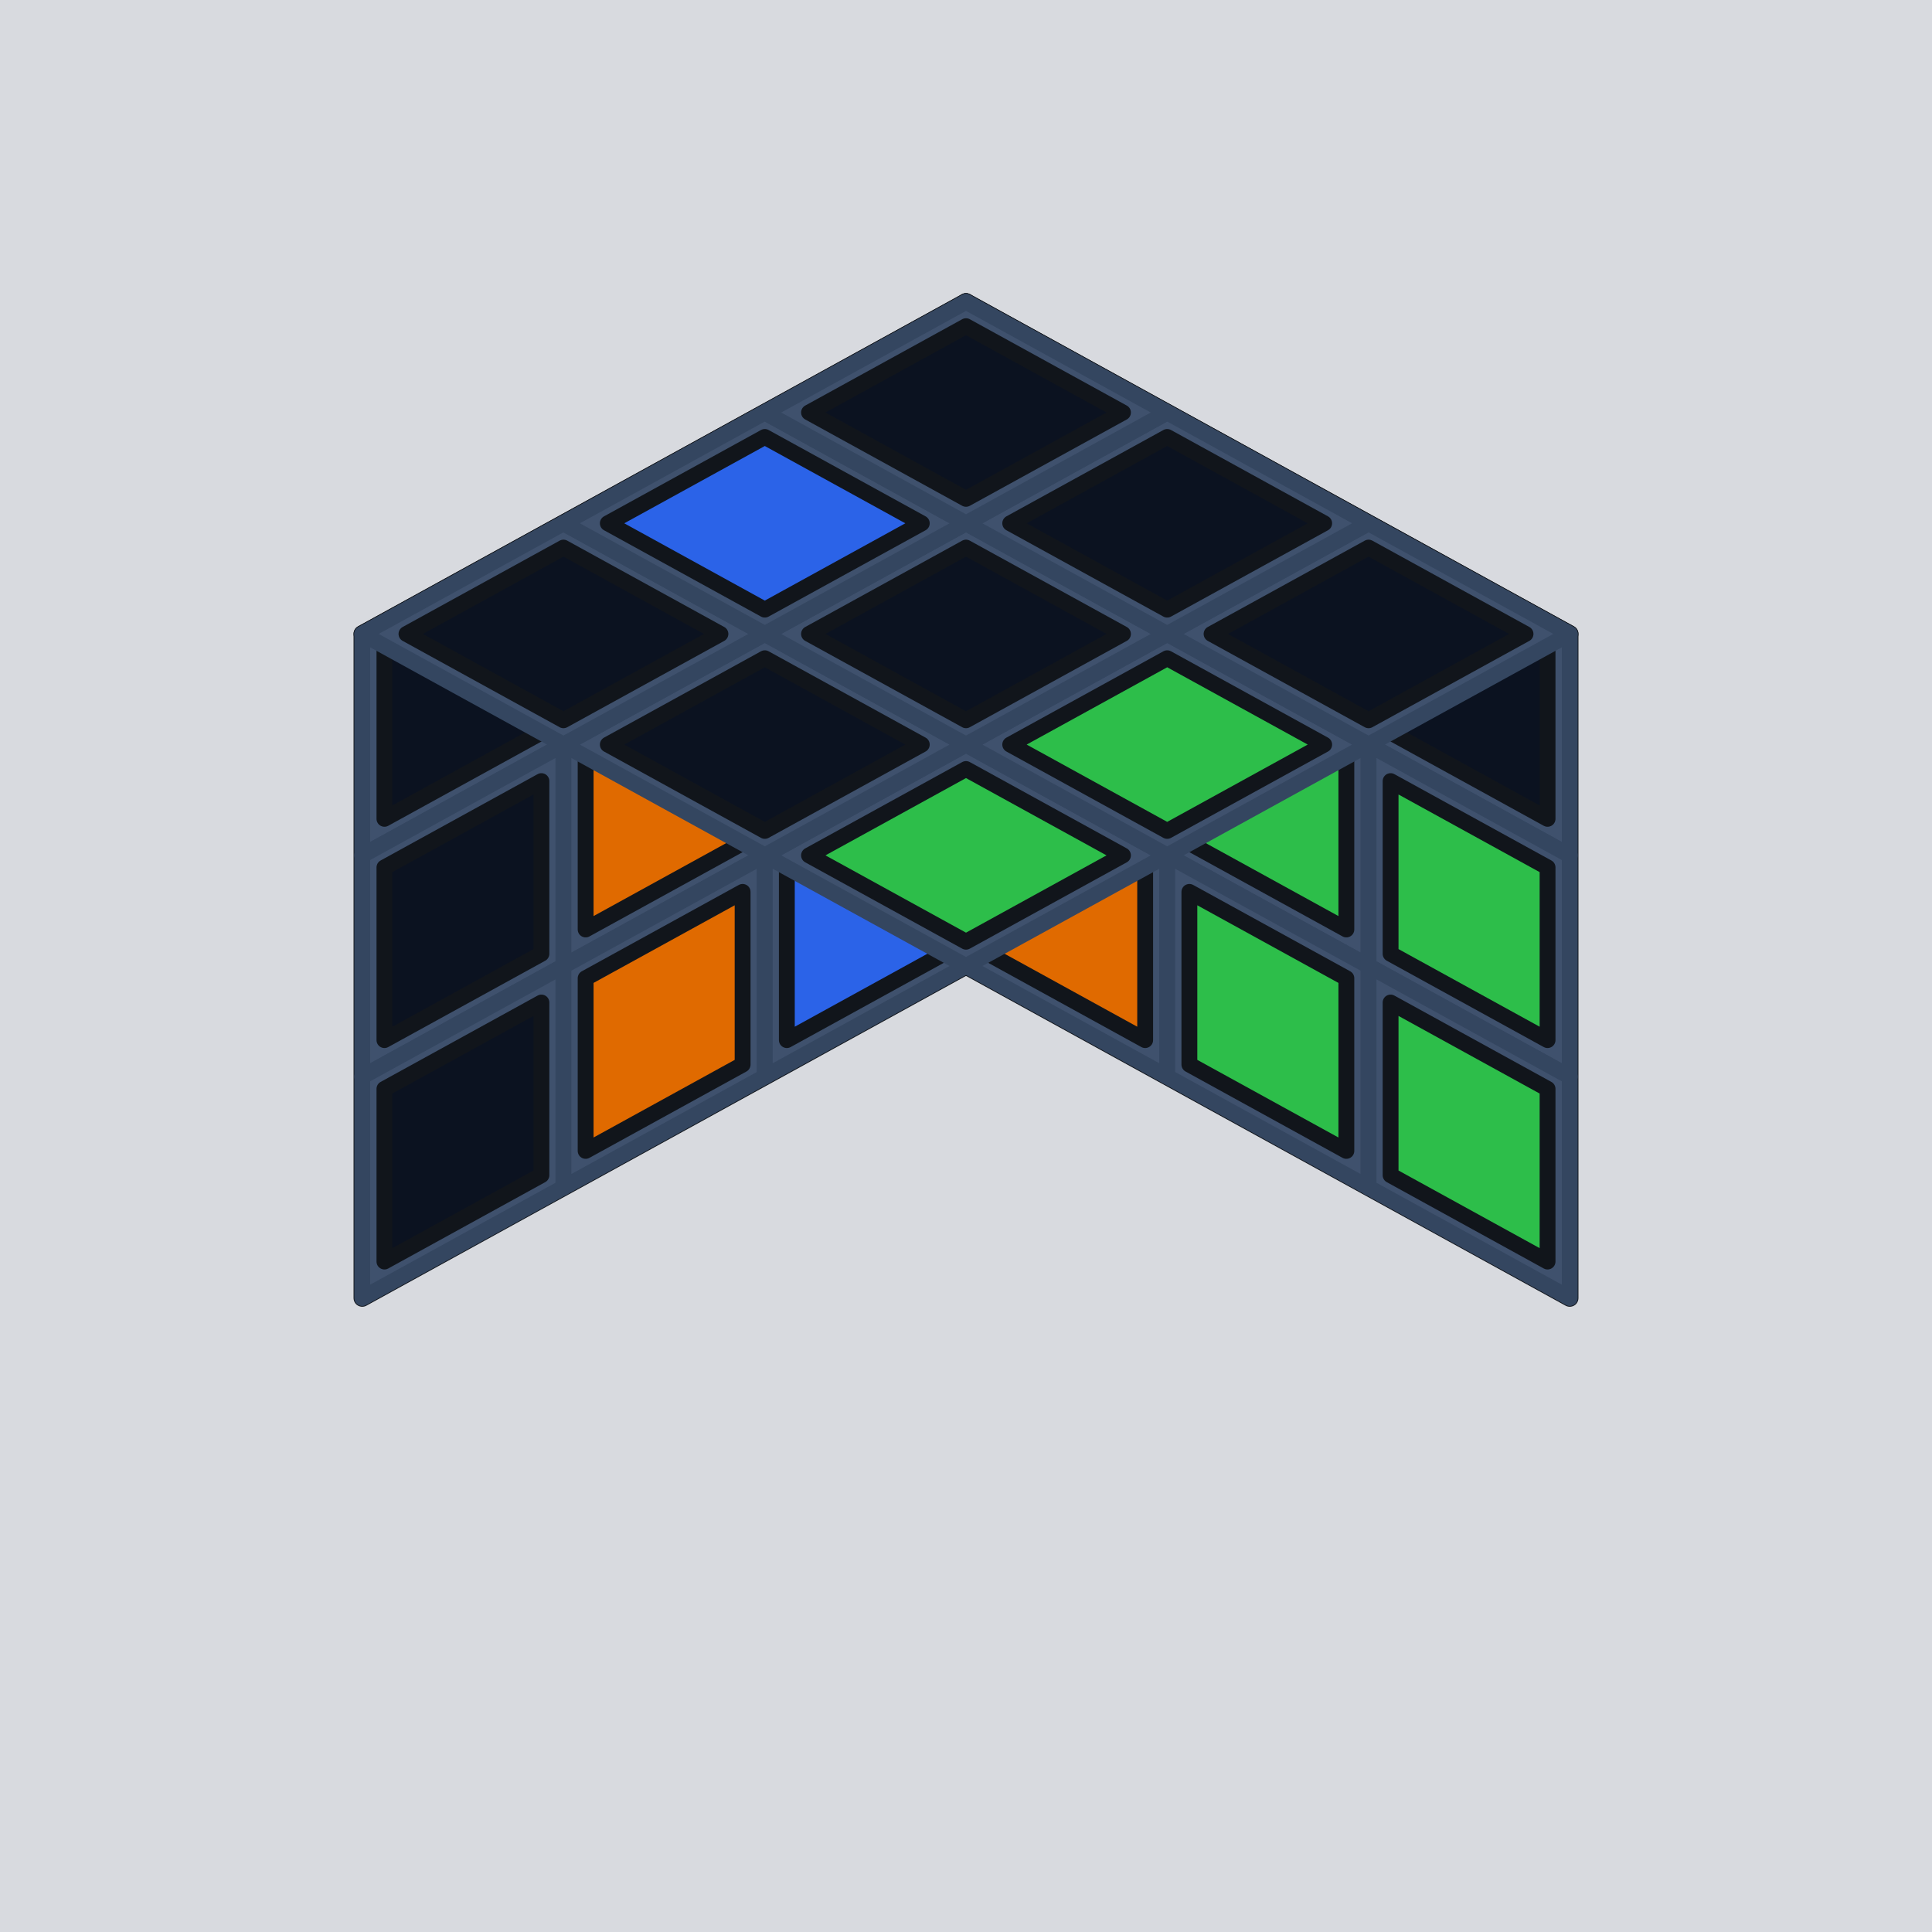
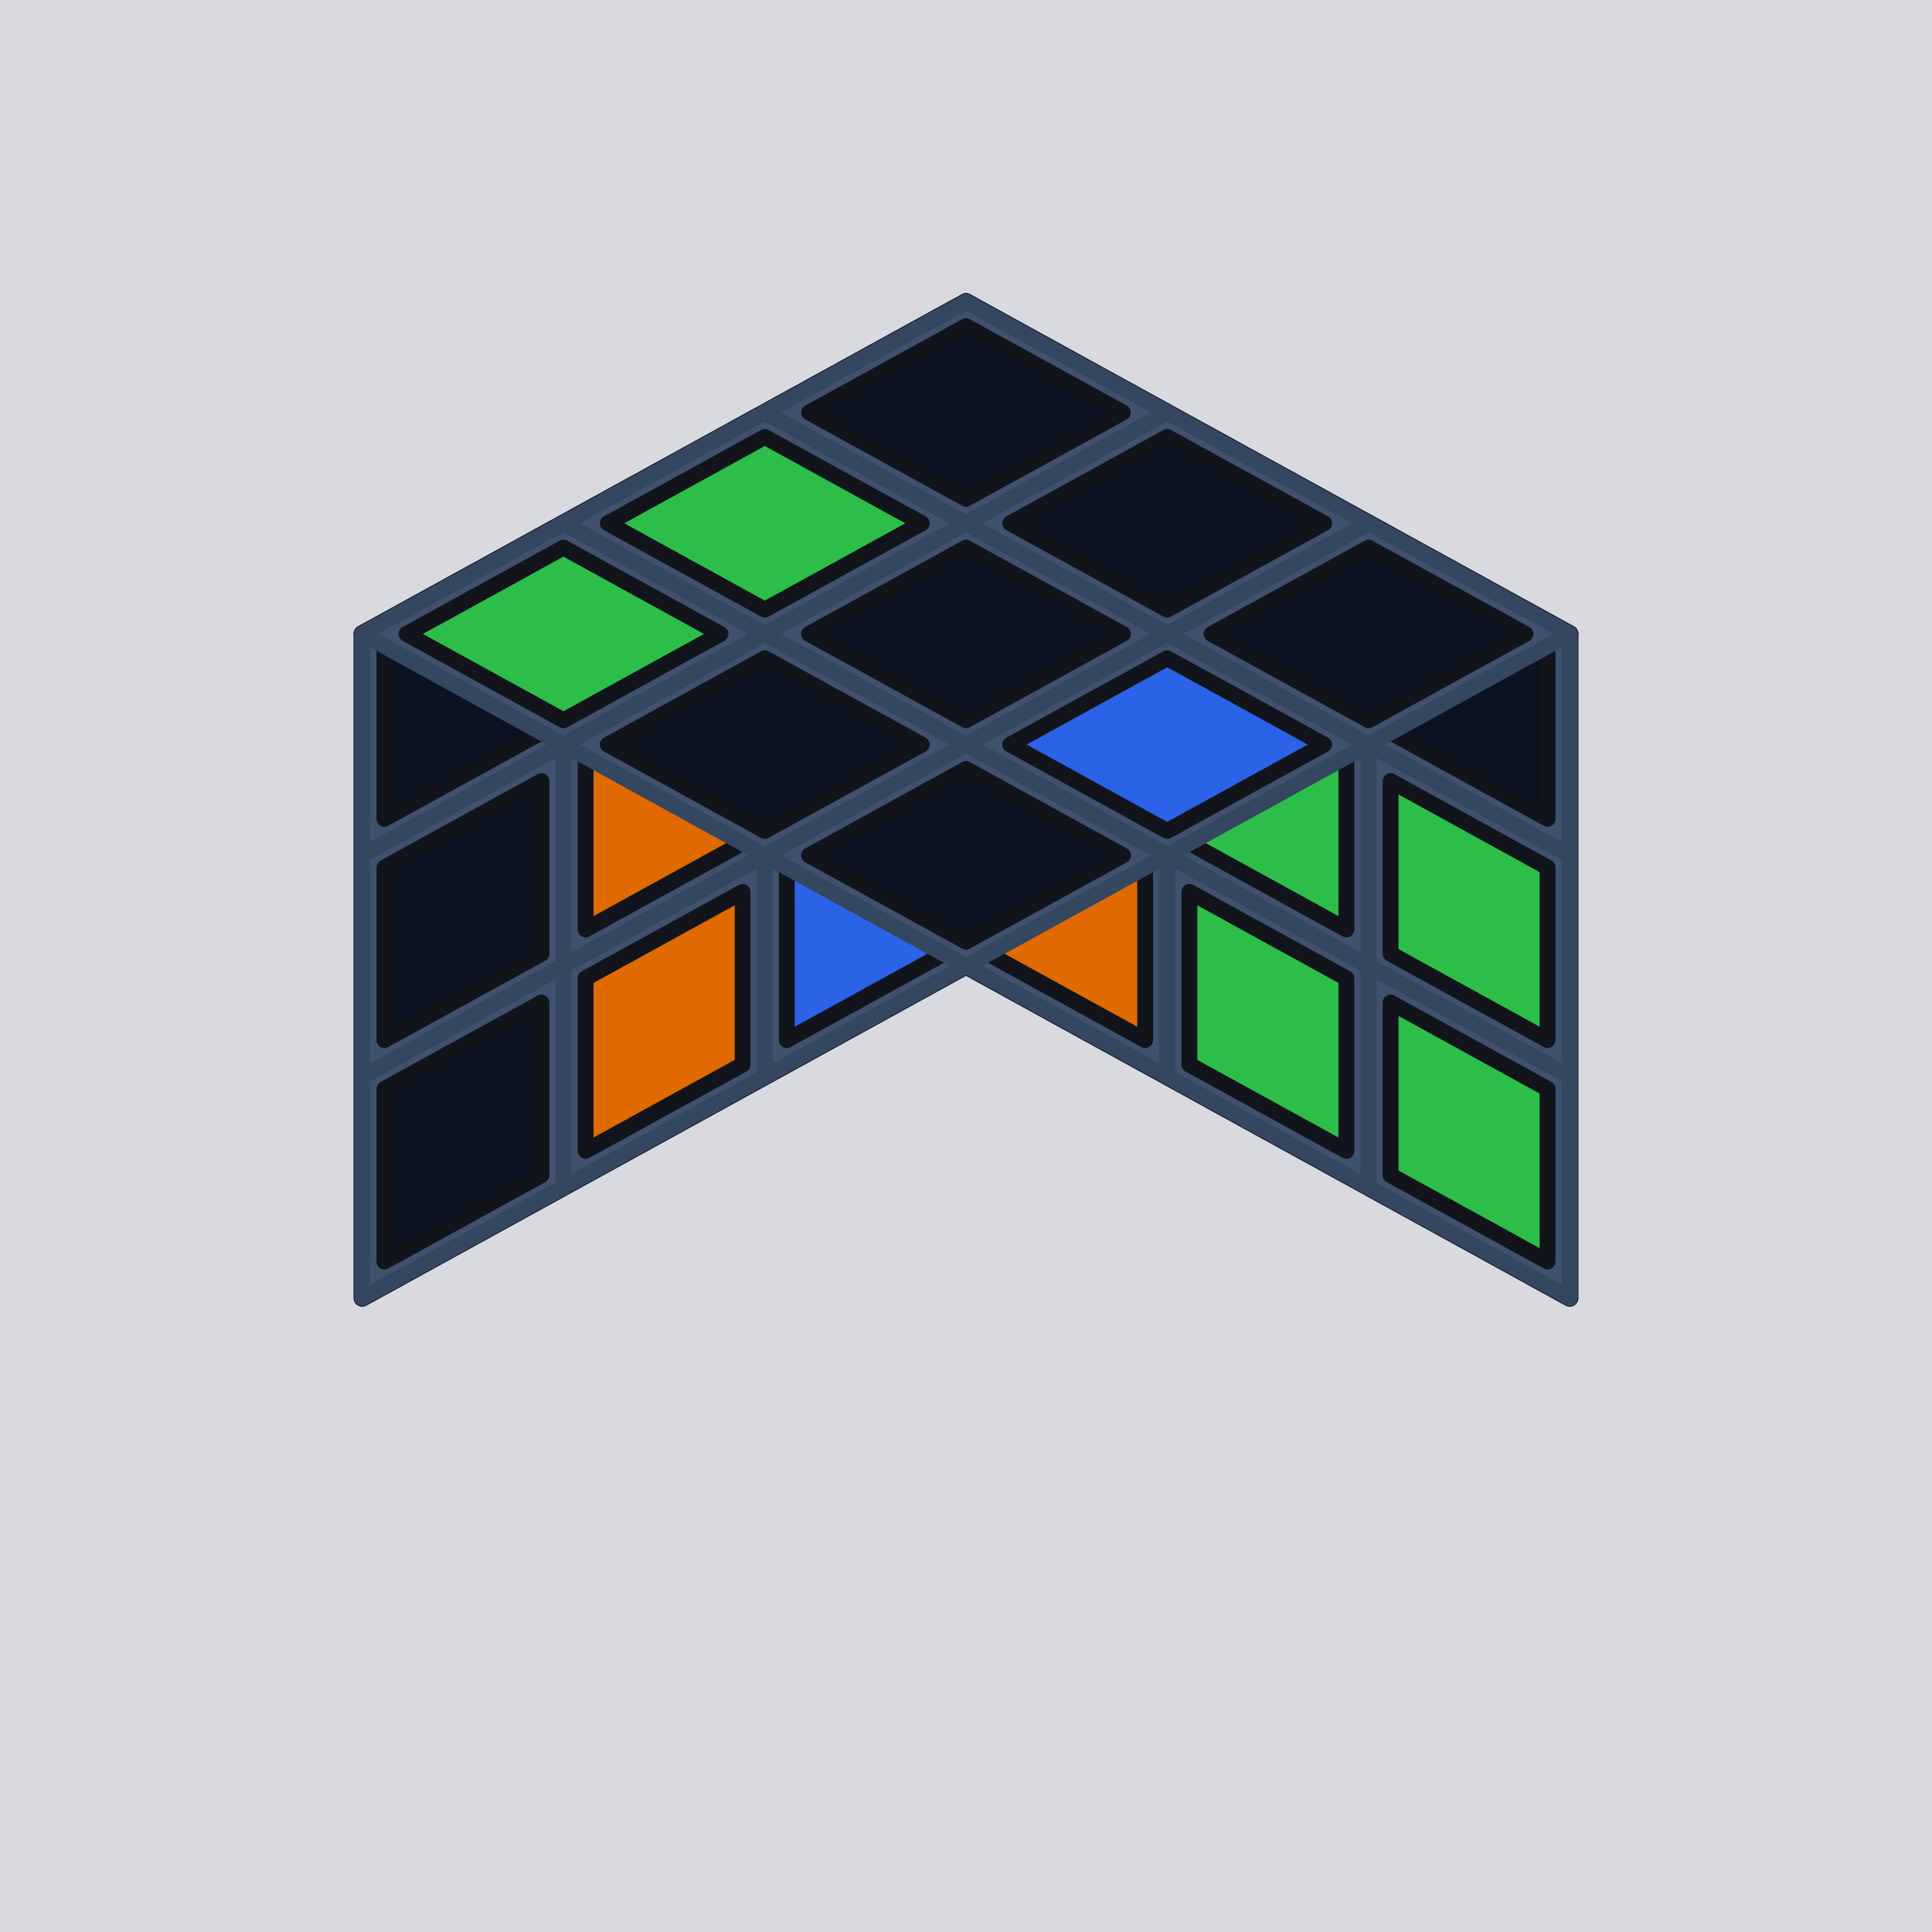
<svg xmlns="http://www.w3.org/2000/svg" viewBox="0 0 128 128">
  <rect x="0" y="0" width="128" height="128" fill="#D8DADF" />
  <polygon points="64.00,64.00 104.00,42.00 64.00,20.00 24.00,42.00" fill="#0B1220" stroke="#11151B" stroke-width="1.15" stroke-linejoin="round" />
  <polygon points="24.00,42.00 64.00,20.00 64.00,64.00 24.00,86.00" fill="#0B1220" stroke="#11151B" stroke-width="1.15" stroke-linejoin="round" />
  <polygon points="64.00,20.00 104.00,42.00 104.00,86.00 64.00,64.00" fill="#0B1220" stroke="#11151B" stroke-width="1.15" stroke-linejoin="round" />
  <polygon points="24.00,42.00 37.33,34.67 37.33,49.33 24.00,56.67" fill="#3F516D" stroke="#344660" stroke-width="1.05" stroke-linejoin="round" />
  <polygon points="25.47,42.81 35.87,37.09 35.87,48.53 25.47,54.25" fill="#0B1220" stroke="#11151B" stroke-width="1.05" stroke-linejoin="round" />
  <polygon points="37.33,34.67 50.67,27.33 50.67,42.00 37.33,49.33" fill="#3F516D" stroke="#344660" stroke-width="1.05" stroke-linejoin="round" />
  <polygon points="38.80,35.47 49.20,29.75 49.20,41.19 38.80,46.91" fill="#E06A00" stroke="#11151B" stroke-width="1.05" stroke-linejoin="round" />
  <polygon points="50.67,27.33 64.00,20.00 64.00,34.67 50.67,42.00" fill="#3F516D" stroke="#344660" stroke-width="1.05" stroke-linejoin="round" />
  <polygon points="52.13,28.14 62.53,22.42 62.53,33.86 52.13,39.58" fill="#0B1220" stroke="#11151B" stroke-width="1.05" stroke-linejoin="round" />
  <polygon points="24.00,56.67 37.33,49.33 37.33,64.00 24.00,71.33" fill="#3F516D" stroke="#344660" stroke-width="1.05" stroke-linejoin="round" />
  <polygon points="25.47,57.47 35.87,51.75 35.87,63.19 25.47,68.91" fill="#0B1220" stroke="#11151B" stroke-width="1.05" stroke-linejoin="round" />
  <polygon points="37.33,49.33 50.67,42.00 50.67,56.67 37.33,64.00" fill="#3F516D" stroke="#344660" stroke-width="1.05" stroke-linejoin="round" />
  <polygon points="38.80,50.14 49.20,44.42 49.20,55.86 38.80,61.58" fill="#E06A00" stroke="#11151B" stroke-width="1.05" stroke-linejoin="round" />
  <polygon points="50.67,42.00 64.00,34.67 64.00,49.33 50.67,56.67" fill="#3F516D" stroke="#344660" stroke-width="1.05" stroke-linejoin="round" />
  <polygon points="52.13,42.81 62.53,37.09 62.53,48.53 52.13,54.25" fill="#0B1220" stroke="#11151B" stroke-width="1.05" stroke-linejoin="round" />
  <polygon points="24.00,71.33 37.33,64.00 37.33,78.67 24.00,86.00" fill="#3F516D" stroke="#344660" stroke-width="1.05" stroke-linejoin="round" />
  <polygon points="25.47,72.14 35.87,66.42 35.87,77.86 25.47,83.58" fill="#0B1220" stroke="#11151B" stroke-width="1.05" stroke-linejoin="round" />
  <polygon points="37.33,64.00 50.67,56.67 50.67,71.33 37.33,78.67" fill="#3F516D" stroke="#344660" stroke-width="1.05" stroke-linejoin="round" />
  <polygon points="38.80,64.81 49.20,59.09 49.20,70.53 38.80,76.25" fill="#E06A00" stroke="#11151B" stroke-width="1.05" stroke-linejoin="round" />
  <polygon points="50.67,56.67 64.00,49.33 64.00,64.00 50.67,71.33" fill="#3F516D" stroke="#344660" stroke-width="1.05" stroke-linejoin="round" />
  <polygon points="52.13,57.47 62.53,51.75 62.53,63.19 52.13,68.91" fill="#2B63E8" stroke="#11151B" stroke-width="1.05" stroke-linejoin="round" />
  <polygon points="64.00,20.00 77.33,27.33 77.33,42.00 64.00,34.67" fill="#3F516D" stroke="#344660" stroke-width="1.05" stroke-linejoin="round" />
  <polygon points="65.47,22.42 75.87,28.14 75.87,39.58 65.47,33.86" fill="#0B1220" stroke="#11151B" stroke-width="1.05" stroke-linejoin="round" />
  <polygon points="77.33,27.33 90.67,34.67 90.67,49.33 77.33,42.00" fill="#3F516D" stroke="#344660" stroke-width="1.05" stroke-linejoin="round" />
  <polygon points="78.80,29.75 89.20,35.47 89.20,46.91 78.80,41.19" fill="#0B1220" stroke="#11151B" stroke-width="1.05" stroke-linejoin="round" />
  <polygon points="90.67,34.67 104.00,42.00 104.00,56.67 90.67,49.33" fill="#3F516D" stroke="#344660" stroke-width="1.05" stroke-linejoin="round" />
  <polygon points="92.13,37.09 102.53,42.81 102.53,54.25 92.13,48.53" fill="#0B1220" stroke="#11151B" stroke-width="1.05" stroke-linejoin="round" />
  <polygon points="64.00,34.67 77.33,42.00 77.33,56.67 64.00,49.33" fill="#3F516D" stroke="#344660" stroke-width="1.05" stroke-linejoin="round" />
  <polygon points="65.47,37.09 75.87,42.81 75.87,54.25 65.47,48.53" fill="#0B1220" stroke="#11151B" stroke-width="1.05" stroke-linejoin="round" />
  <polygon points="77.33,42.00 90.67,49.33 90.67,64.00 77.33,56.67" fill="#3F516D" stroke="#344660" stroke-width="1.05" stroke-linejoin="round" />
  <polygon points="78.80,44.42 89.20,50.14 89.20,61.58 78.80,55.86" fill="#2DBE4A" stroke="#11151B" stroke-width="1.05" stroke-linejoin="round" />
  <polygon points="90.67,49.33 104.00,56.67 104.00,71.33 90.67,64.00" fill="#3F516D" stroke="#344660" stroke-width="1.05" stroke-linejoin="round" />
  <polygon points="92.13,51.75 102.53,57.47 102.53,68.91 92.13,63.19" fill="#2DBE4A" stroke="#11151B" stroke-width="1.05" stroke-linejoin="round" />
  <polygon points="64.00,49.33 77.33,56.67 77.33,71.33 64.00,64.00" fill="#3F516D" stroke="#344660" stroke-width="1.05" stroke-linejoin="round" />
  <polygon points="65.47,51.75 75.87,57.47 75.87,68.91 65.47,63.19" fill="#E06A00" stroke="#11151B" stroke-width="1.05" stroke-linejoin="round" />
  <polygon points="77.33,56.67 90.67,64.00 90.67,78.67 77.33,71.33" fill="#3F516D" stroke="#344660" stroke-width="1.05" stroke-linejoin="round" />
  <polygon points="78.80,59.09 89.20,64.81 89.20,76.25 78.80,70.53" fill="#2DBE4A" stroke="#11151B" stroke-width="1.05" stroke-linejoin="round" />
  <polygon points="90.67,64.00 104.00,71.33 104.00,86.00 90.67,78.67" fill="#3F516D" stroke="#344660" stroke-width="1.05" stroke-linejoin="round" />
  <polygon points="92.13,66.42 102.53,72.14 102.53,83.58 92.13,77.86" fill="#2DBE4A" stroke="#11151B" stroke-width="1.05" stroke-linejoin="round" />
  <polygon points="64.00,64.00 77.33,56.67 64.00,49.33 50.67,56.67" fill="#3F516D" stroke="#344660" stroke-width="1.05" stroke-linejoin="round" />
-   <polygon points="64.00,62.39 74.40,56.67 64.00,50.95 53.60,56.67" fill="#2DBE4A" stroke="#11151B" stroke-width="1.05" stroke-linejoin="round" />
+   <polygon points="64.00,62.39 74.40,56.67 64.00,50.95 53.60,56.67" fill="#0B1220" stroke="#11151B" stroke-width="1.05" stroke-linejoin="round" />
  <polygon points="77.33,56.67 90.67,49.33 77.33,42.00 64.00,49.33" fill="#3F516D" stroke="#344660" stroke-width="1.05" stroke-linejoin="round" />
-   <polygon points="77.33,55.05 87.73,49.33 77.33,43.61 66.93,49.33" fill="#2DBE4A" stroke="#11151B" stroke-width="1.05" stroke-linejoin="round" />
+   <polygon points="77.33,55.05 87.73,49.33 77.33,43.61 66.93,49.33" fill="#2B63E8" stroke="#11151B" stroke-width="1.05" stroke-linejoin="round" />
  <polygon points="90.67,49.33 104.00,42.00 90.67,34.67 77.33,42.00" fill="#3F516D" stroke="#344660" stroke-width="1.05" stroke-linejoin="round" />
  <polygon points="90.67,47.72 101.07,42.00 90.67,36.28 80.27,42.00" fill="#0B1220" stroke="#11151B" stroke-width="1.05" stroke-linejoin="round" />
  <polygon points="50.67,56.67 64.00,49.33 50.67,42.00 37.33,49.33" fill="#3F516D" stroke="#344660" stroke-width="1.05" stroke-linejoin="round" />
  <polygon points="50.67,55.05 61.07,49.33 50.67,43.61 40.27,49.33" fill="#0B1220" stroke="#11151B" stroke-width="1.05" stroke-linejoin="round" />
  <polygon points="64.00,49.33 77.33,42.00 64.00,34.67 50.67,42.00" fill="#3F516D" stroke="#344660" stroke-width="1.05" stroke-linejoin="round" />
  <polygon points="64.00,47.72 74.40,42.00 64.00,36.28 53.60,42.00" fill="#0B1220" stroke="#11151B" stroke-width="1.05" stroke-linejoin="round" />
  <polygon points="77.33,42.00 90.67,34.67 77.33,27.33 64.00,34.67" fill="#3F516D" stroke="#344660" stroke-width="1.05" stroke-linejoin="round" />
  <polygon points="77.33,40.39 87.73,34.67 77.33,28.95 66.93,34.67" fill="#0B1220" stroke="#11151B" stroke-width="1.05" stroke-linejoin="round" />
  <polygon points="37.33,49.33 50.67,42.00 37.33,34.67 24.00,42.00" fill="#3F516D" stroke="#344660" stroke-width="1.05" stroke-linejoin="round" />
-   <polygon points="37.33,47.72 47.73,42.00 37.33,36.28 26.93,42.00" fill="#0B1220" stroke="#11151B" stroke-width="1.05" stroke-linejoin="round" />
+   <polygon points="37.33,47.72 47.73,42.00 37.33,36.28 26.93,42.00" fill="#2DBE4A" stroke="#11151B" stroke-width="1.05" stroke-linejoin="round" />
  <polygon points="50.67,42.00 64.00,34.67 50.67,27.33 37.33,34.67" fill="#3F516D" stroke="#344660" stroke-width="1.05" stroke-linejoin="round" />
-   <polygon points="50.67,40.39 61.07,34.67 50.67,28.95 40.27,34.67" fill="#2B63E8" stroke="#11151B" stroke-width="1.05" stroke-linejoin="round" />
+   <polygon points="50.67,40.39 61.07,34.67 50.67,28.95 40.27,34.67" fill="#2DBE4A" stroke="#11151B" stroke-width="1.05" stroke-linejoin="round" />
  <polygon points="64.00,34.67 77.33,27.33 64.00,20.00 50.67,27.33" fill="#3F516D" stroke="#344660" stroke-width="1.05" stroke-linejoin="round" />
  <polygon points="64.00,33.05 74.40,27.33 64.00,21.61 53.60,27.33" fill="#0B1220" stroke="#11151B" stroke-width="1.05" stroke-linejoin="round" />
</svg>
